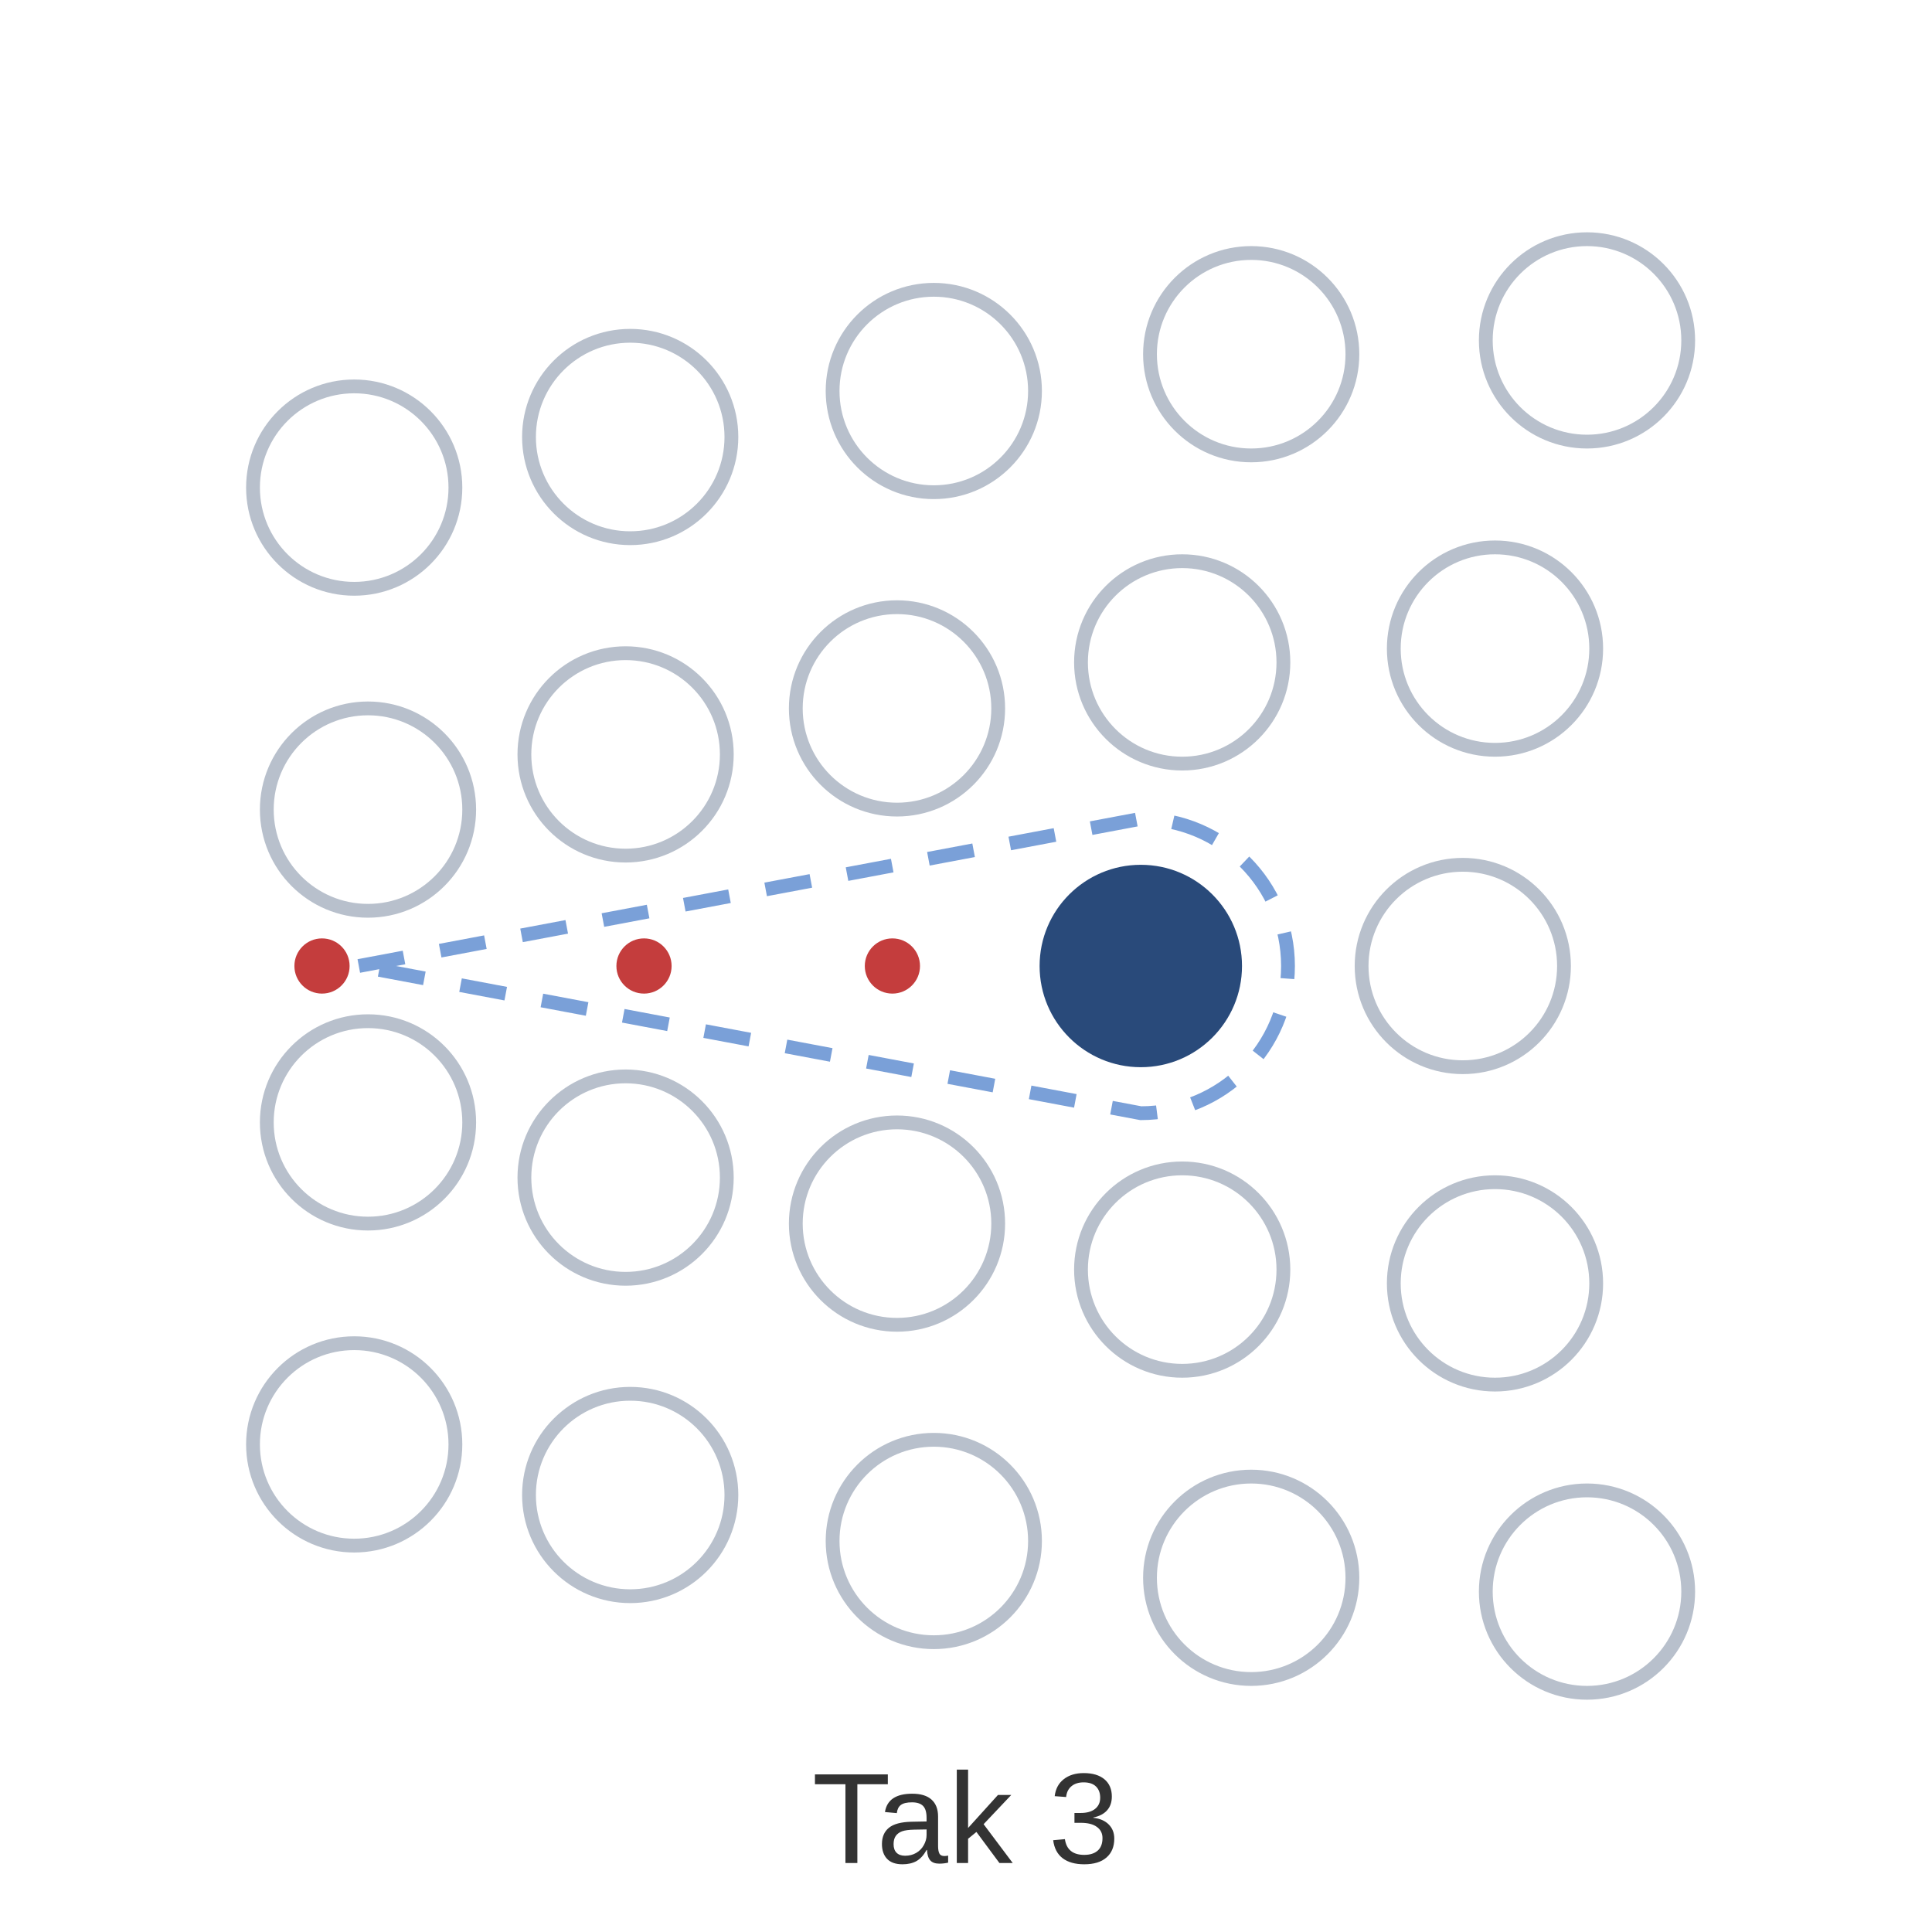
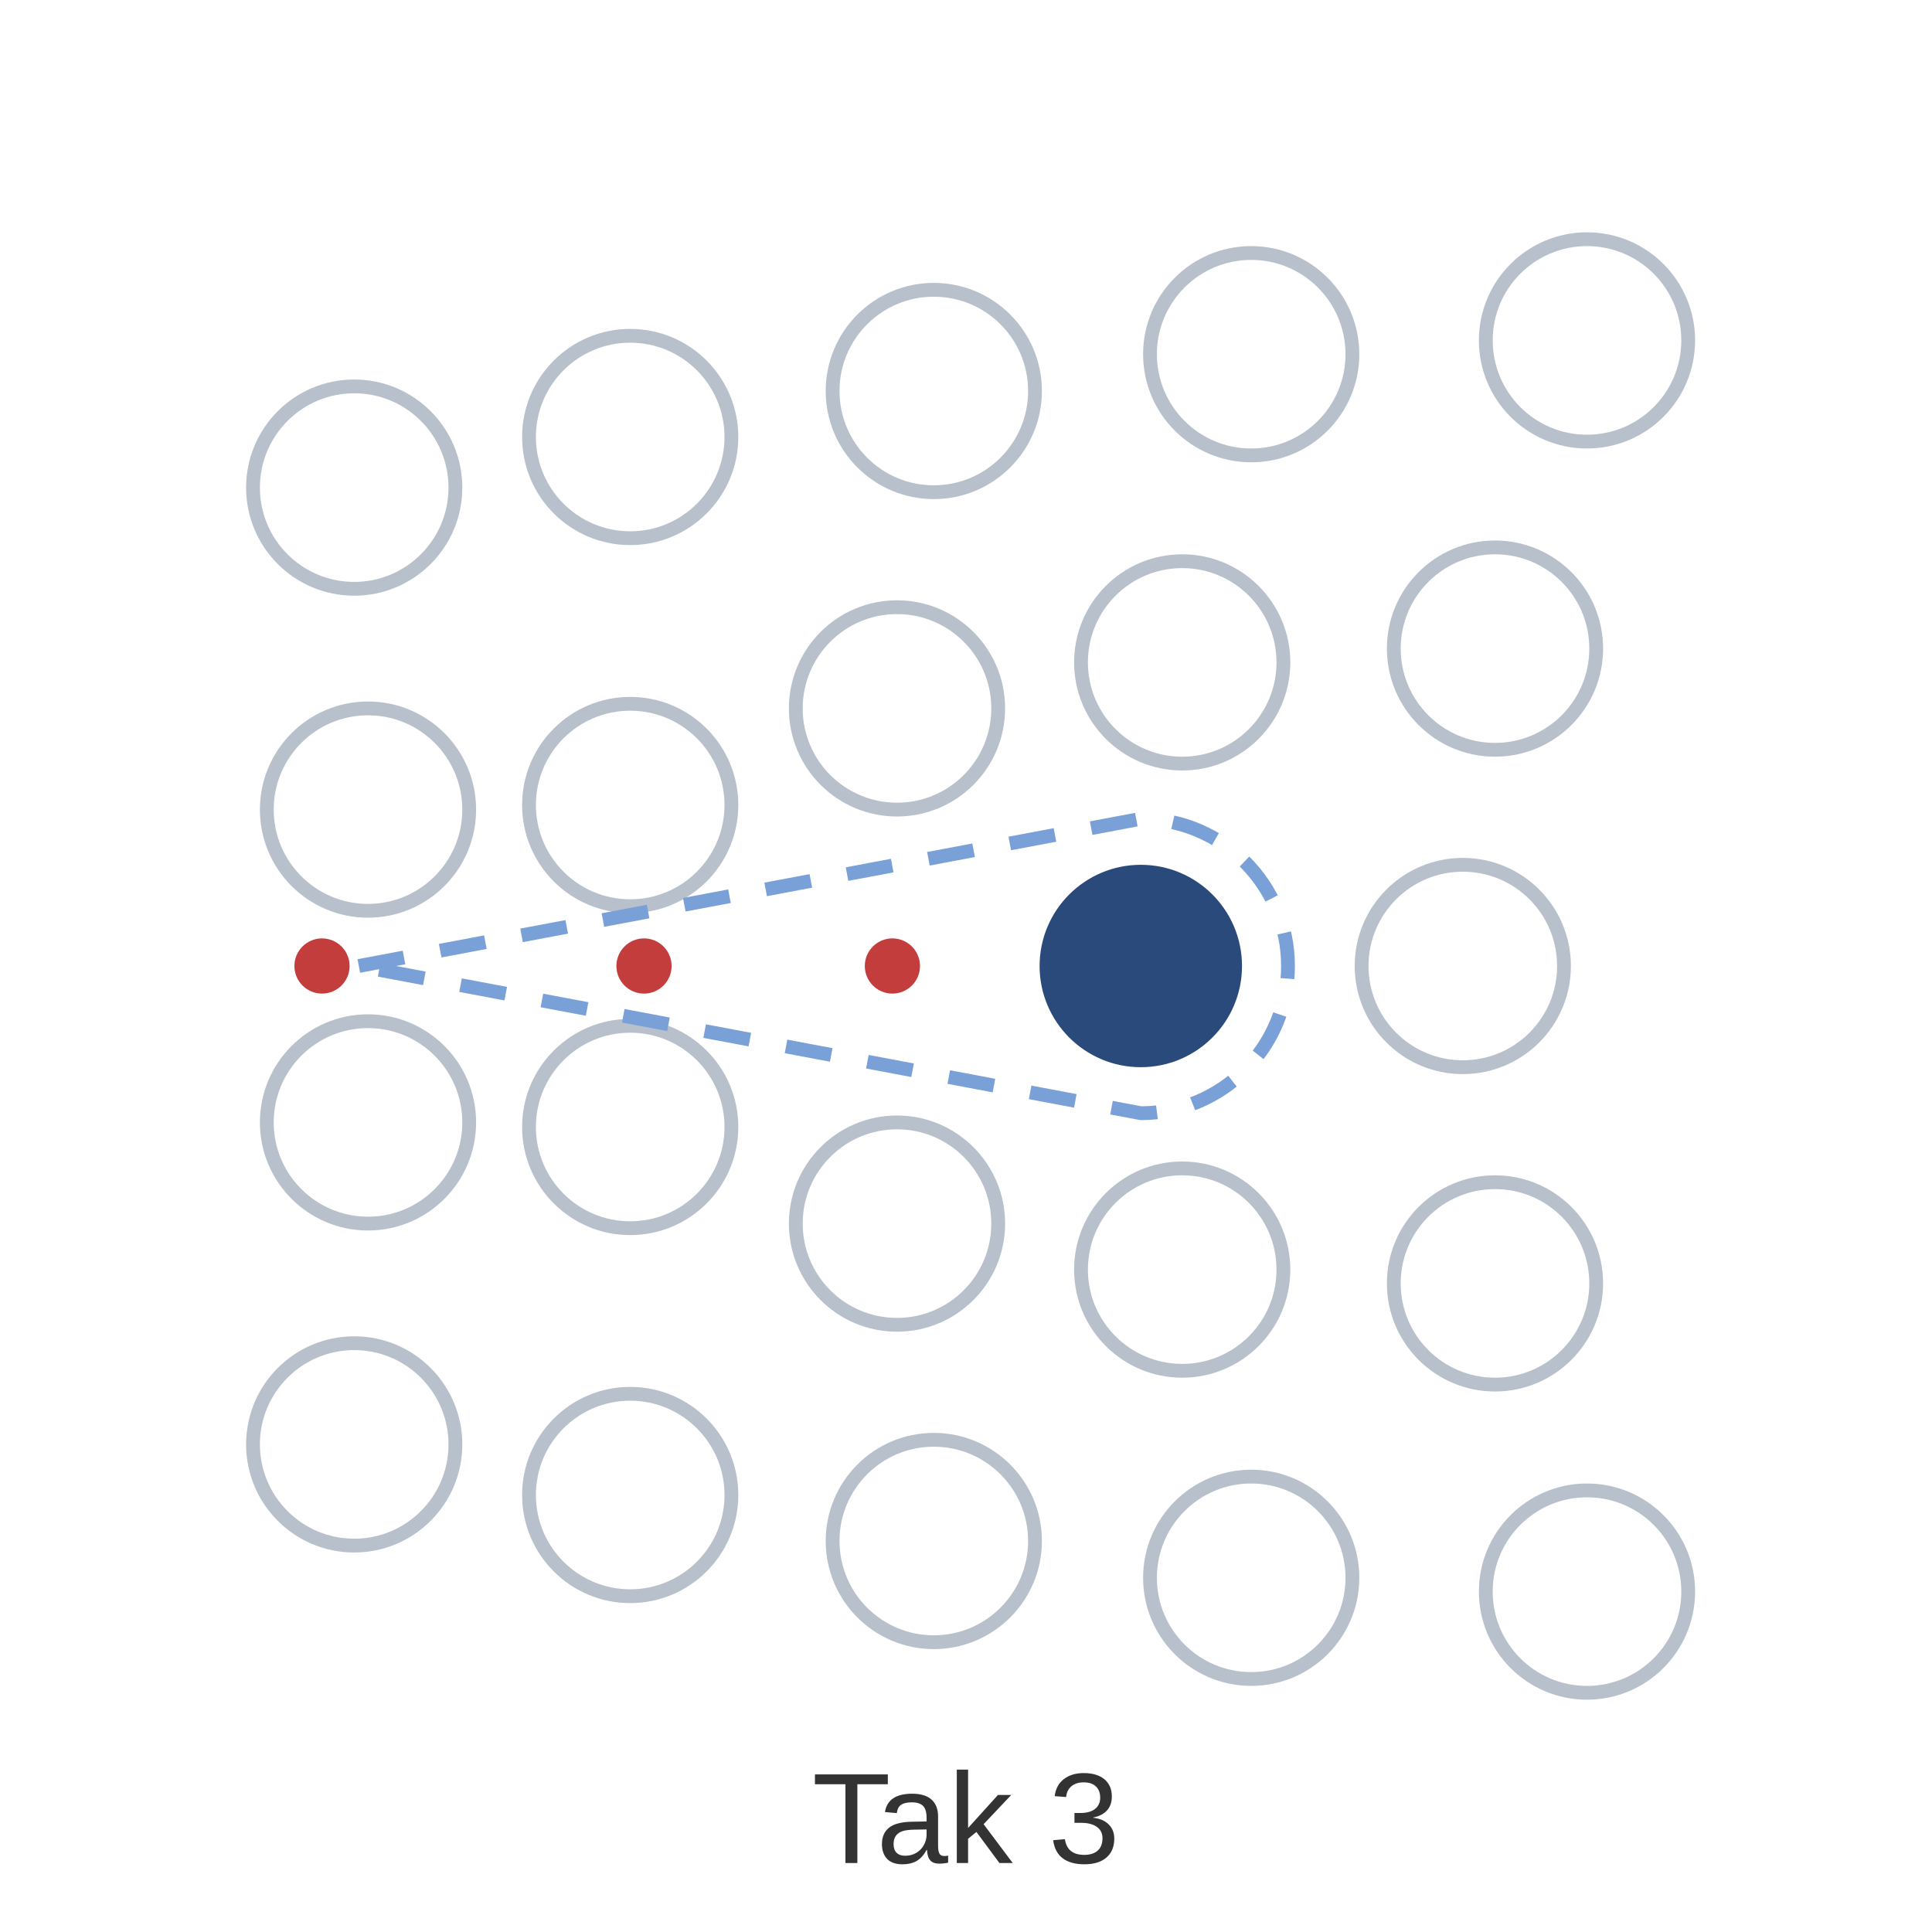
<svg xmlns="http://www.w3.org/2000/svg" width="420" height="420" viewBox="0 0 420 420">
  <rect width="100%" height="100%" fill="white" />
  <g fill="none" stroke="#b8c0cc" stroke-width="3">
    <circle cx="77" cy="106" r="22" />
    <circle cx="137" cy="95" r="22" />
    <circle cx="203" cy="85" r="22" />
    <circle cx="272" cy="77" r="22" />
    <circle cx="345" cy="74" r="22" />
    <circle cx="80" cy="176" r="22" />
-     <circle cx="136" cy="164" r="22" />
+     <circle cx="137" cy="175" r="22" />
    <circle cx="195" cy="154" r="22" />
    <circle cx="257" cy="144" r="22" />
    <circle cx="325" cy="141" r="22" />
    <circle cx="318" cy="210" r="22" />
    <circle cx="80" cy="244" r="22" />
-     <circle cx="136" cy="256" r="22" />
+     <circle cx="137" cy="245" r="22" />
    <circle cx="195" cy="266" r="22" />
    <circle cx="257" cy="276" r="22" />
    <circle cx="325" cy="279" r="22" />
    <circle cx="77" cy="314" r="22" />
    <circle cx="137" cy="325" r="22" />
    <circle cx="203" cy="335" r="22" />
    <circle cx="272" cy="343" r="22" />
    <circle cx="345" cy="346" r="22" />
  </g>
  <circle cx="248" cy="210" r="22" fill="#294a7a" />
  <circle cx="70" cy="210" r="6" fill="#c43d3d" />
  <circle cx="140" cy="210" r="6" fill="#c43d3d" />
  <circle cx="194" cy="210" r="6" fill="#c43d3d" />
  <path d="     M 78 210     L 248 178     A 32 32 0 0 1 248 242     Z" fill="none" stroke="#7aa0d8" stroke-width="3" stroke-dasharray="10 8" />
  <text x="210" y="405" text-anchor="middle" font-family="Arial, sans-serif" font-size="28" fill="#333">
    Tak 3
  </text>
</svg>
